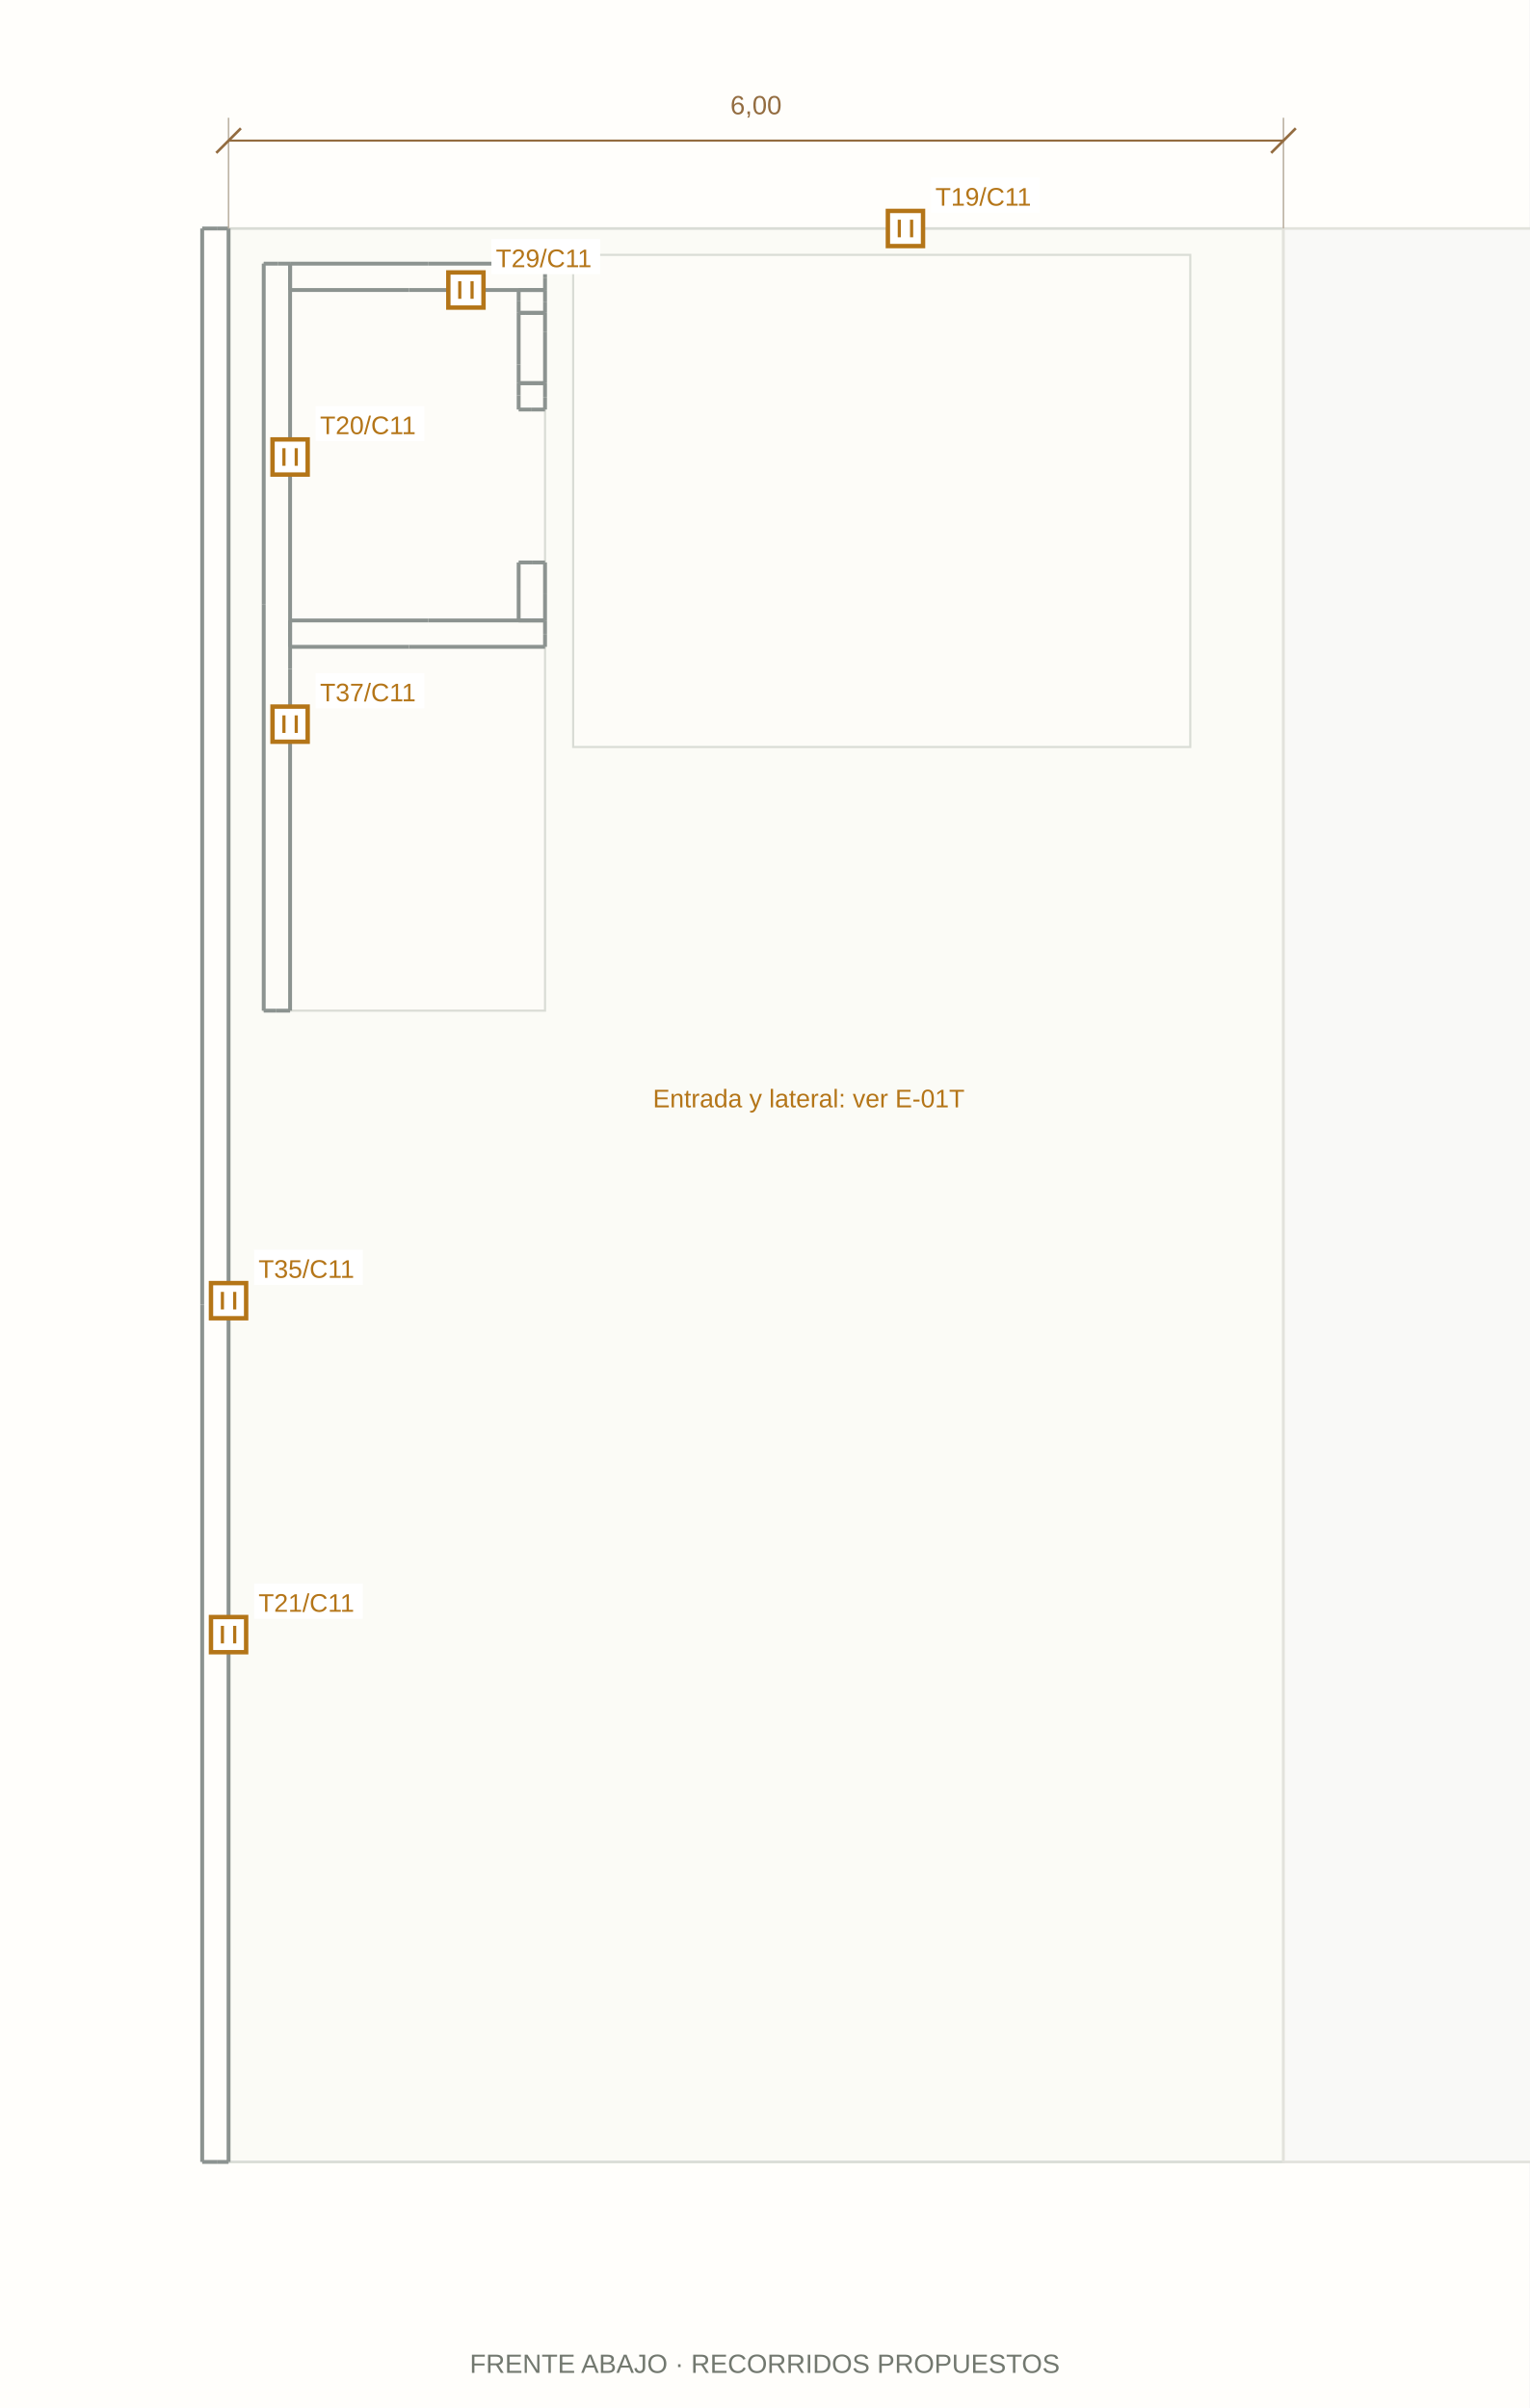
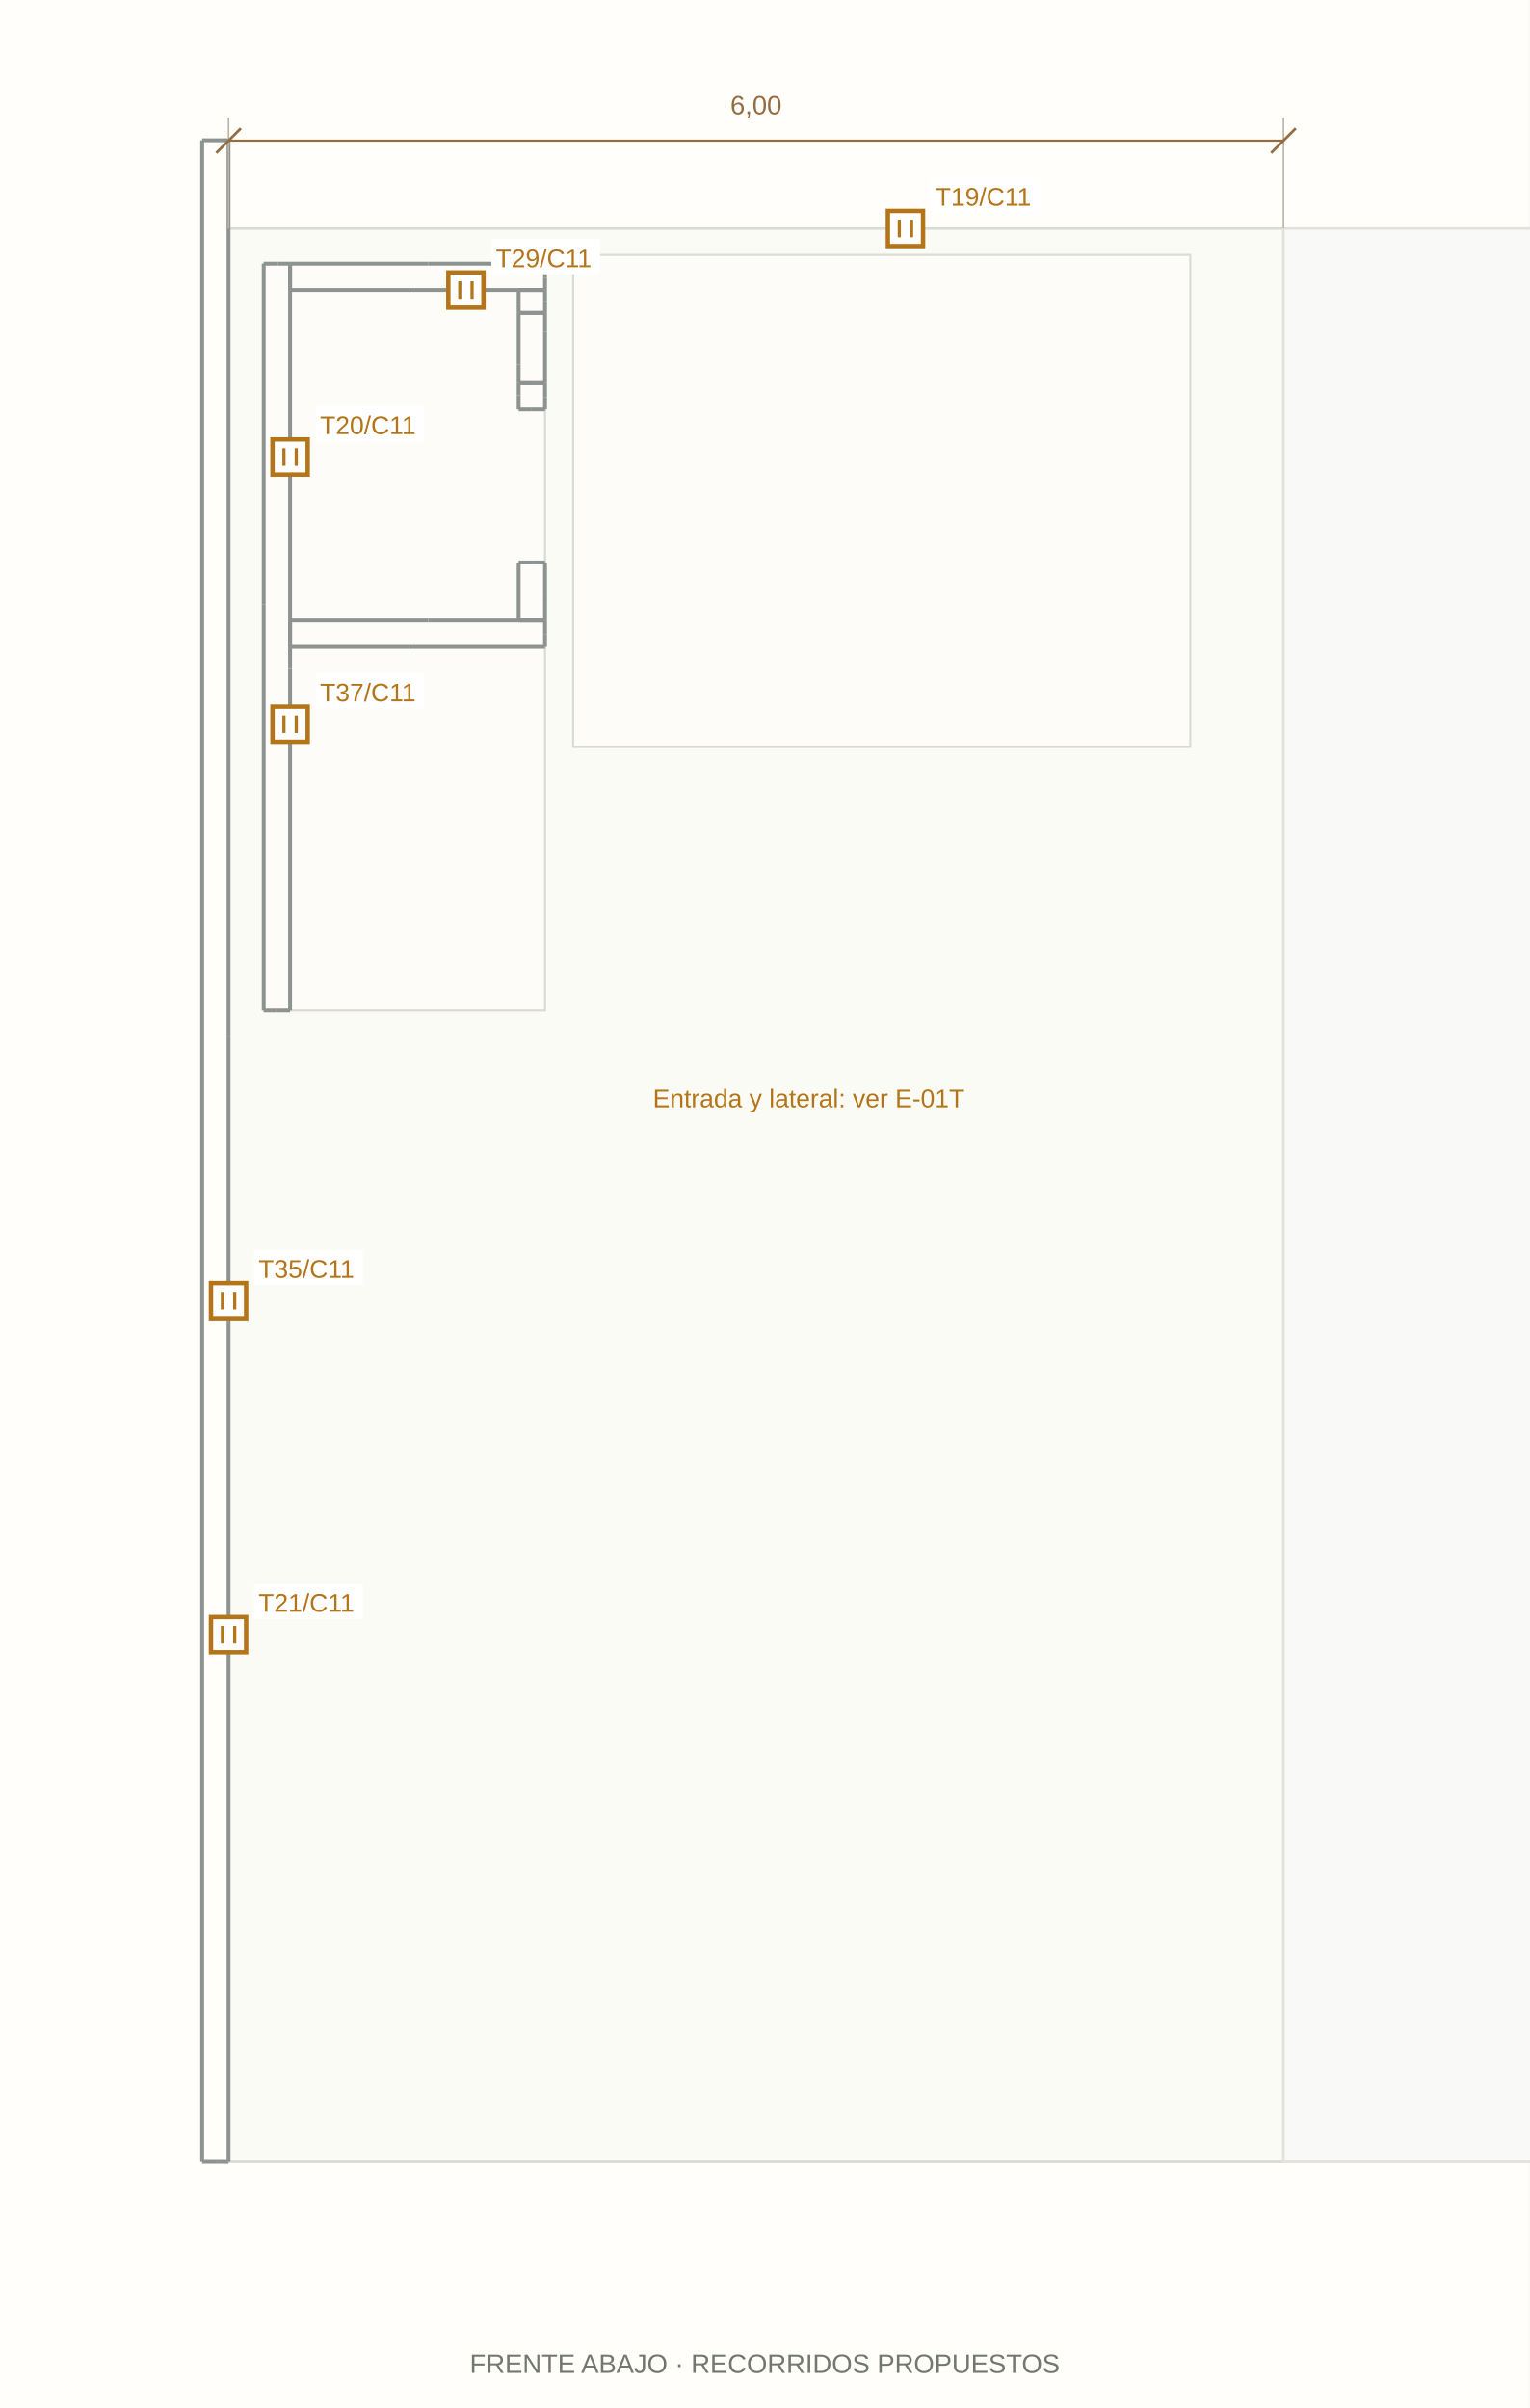
<svg xmlns="http://www.w3.org/2000/svg" viewBox="0 0 696 1096.0" role="img" aria-label="Tomacorrientes y equipos · Patio">
  <rect width="100%" height="100%" fill="#fffefb" />
  <polygon points="104.0,984.0 584.0,984.0 584.0,104.0 104.0,104.0" fill="#fbfbf6" stroke="#d9dcd5" stroke-width="1.2" />
  <polygon points="584.0,984.0 824.0,984.0 824.0,104.0 584.0,104.0" fill="#f9f9f7" stroke="#e2e2dc" stroke-width="1.2" />
  <polygon points="120.0,460.0 248.0,460.0 248.0,120.0 120.0,120.0" fill="#fdfcf8" stroke="#d9dcd5" stroke-width="0.96" />
  <polygon points="260.8,340.0 541.6,340.0 541.6,116.0 260.8,116.0" fill="#fdfcf8" stroke="#d9dcd5" stroke-width="0.96" />
  <polyline points="132.0,460.0 125.489,460.0" fill="none" stroke="#8c9390" stroke-width="1.76" />
  <polyline points="125.489,460.0 120.0,460.0" fill="none" stroke="#8c9390" stroke-width="1.76" />
  <polyline points="132.0,120.0 132.0,304.491" fill="none" stroke="#8c9390" stroke-width="1.76" />
  <polyline points="132.0,304.491 132.0,460.0" fill="none" stroke="#8c9390" stroke-width="1.76" />
  <polyline points="120.0,120.0 126.523,120.0" fill="none" stroke="#8c9390" stroke-width="1.76" />
  <polyline points="126.523,120.0 132.0,120.0" fill="none" stroke="#8c9390" stroke-width="1.76" />
  <polyline points="120.0,460.0 120.0,275.187" fill="none" stroke="#8c9390" stroke-width="1.76" />
  <polyline points="120.0,275.187 120.0,120.0" fill="none" stroke="#8c9390" stroke-width="1.76" />
  <polyline points="248.0,294.4 186.144,294.4" fill="none" stroke="#8c9390" stroke-width="1.76" />
  <polyline points="186.144,294.4 132.0,294.4" fill="none" stroke="#8c9390" stroke-width="1.76" />
  <polyline points="248.0,282.4 248.0,288.799" fill="none" stroke="#8c9390" stroke-width="1.76" />
  <polyline points="248.0,288.799 248.0,294.4" fill="none" stroke="#8c9390" stroke-width="1.76" />
  <polyline points="132.0,282.4 194.944,282.4" fill="none" stroke="#8c9390" stroke-width="1.76" />
  <polyline points="194.944,282.4 248.0,282.4" fill="none" stroke="#8c9390" stroke-width="1.76" />
  <polyline points="132.0,294.4 132.0,287.889" fill="none" stroke="#8c9390" stroke-width="1.76" />
  <polyline points="132.0,287.889 132.0,282.4" fill="none" stroke="#8c9390" stroke-width="1.76" />
  <polyline points="248.0,132.0 186.144,132.0" fill="none" stroke="#8c9390" stroke-width="1.76" />
  <polyline points="186.144,132.0 132.0,132.0" fill="none" stroke="#8c9390" stroke-width="1.76" />
  <polyline points="248.0,120.0 248.0,126.399" fill="none" stroke="#8c9390" stroke-width="1.76" />
  <polyline points="248.0,126.399 248.0,132.0" fill="none" stroke="#8c9390" stroke-width="1.76" />
  <polyline points="132.0,120.0 194.944,120.0" fill="none" stroke="#8c9390" stroke-width="1.76" />
  <polyline points="194.944,120.0 248.0,120.0" fill="none" stroke="#8c9390" stroke-width="1.76" />
  <polyline points="132.0,132.0 132.0,125.489" fill="none" stroke="#8c9390" stroke-width="1.76" />
  <polyline points="132.0,125.489 132.0,120.0" fill="none" stroke="#8c9390" stroke-width="1.76" />
  <polyline points="248.0,282.4 241.601,282.4" fill="none" stroke="#8c9390" stroke-width="1.76" />
  <polyline points="241.601,282.4 236.0,282.4" fill="none" stroke="#8c9390" stroke-width="1.76" />
  <polyline points="248.0,256.0 248.0,270.078" fill="none" stroke="#8c9390" stroke-width="1.76" />
  <polyline points="248.0,270.078 248.0,282.4" fill="none" stroke="#8c9390" stroke-width="1.76" />
  <polyline points="236.0,256.0 242.411,256.0" fill="none" stroke="#8c9390" stroke-width="1.76" />
  <polyline points="242.411,256.0 248.0,256.0" fill="none" stroke="#8c9390" stroke-width="1.76" />
  <polyline points="236.0,282.4 236.0,268.296" fill="none" stroke="#8c9390" stroke-width="1.76" />
  <polyline points="236.0,268.296 236.0,256.0" fill="none" stroke="#8c9390" stroke-width="1.76" />
  <polyline points="248.0,186.4 241.601,186.4" fill="none" stroke="#8c9390" stroke-width="1.76" />
  <polyline points="241.601,186.4 236.0,186.4" fill="none" stroke="#8c9390" stroke-width="1.76" />
  <polyline points="248.0,174.4 248.0,180.799" fill="none" stroke="#8c9390" stroke-width="1.76" />
  <polyline points="248.0,180.799 248.0,186.4" fill="none" stroke="#8c9390" stroke-width="1.76" />
  <polyline points="236.0,174.4 242.411,174.4" fill="none" stroke="#8c9390" stroke-width="1.76" />
  <polyline points="242.411,174.4 248.0,174.4" fill="none" stroke="#8c9390" stroke-width="1.76" />
  <polyline points="236.0,186.4 236.0,179.989" fill="none" stroke="#8c9390" stroke-width="1.76" />
  <polyline points="236.0,179.989 236.0,174.4" fill="none" stroke="#8c9390" stroke-width="1.76" />
  <polyline points="248.0,142.4 241.601,142.4" fill="none" stroke="#8c9390" stroke-width="1.76" />
  <polyline points="241.601,142.4 236.0,142.4" fill="none" stroke="#8c9390" stroke-width="1.76" />
  <polyline points="248.0,132.0 248.0,137.546" fill="none" stroke="#8c9390" stroke-width="1.76" />
  <polyline points="248.0,137.546 248.0,142.4" fill="none" stroke="#8c9390" stroke-width="1.76" />
  <polyline points="236.0,132.0 242.411,132.0" fill="none" stroke="#8c9390" stroke-width="1.76" />
  <polyline points="242.411,132.0 248.0,132.0" fill="none" stroke="#8c9390" stroke-width="1.76" />
  <polyline points="236.0,142.4 236.0,136.844" fill="none" stroke="#8c9390" stroke-width="1.76" />
  <polyline points="236.0,136.844 236.0,132.0" fill="none" stroke="#8c9390" stroke-width="1.76" />
  <polyline points="248.0,174.4 244.8,174.4" fill="none" stroke="#8c9390" stroke-width="1.76" />
  <polyline points="244.8,174.4 236.0,174.4" fill="none" stroke="#8c9390" stroke-width="1.76" />
  <polyline points="248.0,142.4 248.0,150.933" fill="none" stroke="#8c9390" stroke-width="1.76" />
  <polyline points="248.0,150.933 248.0,174.4" fill="none" stroke="#8c9390" stroke-width="1.76" />
  <polyline points="236.0,142.4 239.2,142.4" fill="none" stroke="#8c9390" stroke-width="1.76" />
  <polyline points="239.2,142.4 248.0,142.4" fill="none" stroke="#8c9390" stroke-width="1.76" />
  <polyline points="236.0,174.4 236.0,165.867" fill="none" stroke="#8c9390" stroke-width="1.76" />
  <polyline points="236.0,165.867 236.0,142.4" fill="none" stroke="#8c9390" stroke-width="1.76" />
-   <polyline points="92.0,984.0 92.0,593.867" fill="none" stroke="#8c9390" stroke-width="1.76" />
-   <polyline points="92.0,593.867 92.0,104.0" fill="none" stroke="#8c9390" stroke-width="1.76" />
-   <polyline points="104.0,984.0 104.0,593.867" fill="none" stroke="#8c9390" stroke-width="1.76" />
-   <polyline points="104.0,593.867 104.0,104.0" fill="none" stroke="#8c9390" stroke-width="1.76" />
  <polyline points="104.0,984.0 98.68,984.0" fill="none" stroke="#8c9390" stroke-width="1.76" />
  <polyline points="98.68,984.0 92.0,984.0" fill="none" stroke="#8c9390" stroke-width="1.76" />
-   <polyline points="104.0,104.0 98.68,104.0" fill="none" stroke="#8c9390" stroke-width="1.76" />
-   <polyline points="98.68,104.0 92.0,104.0" fill="none" stroke="#8c9390" stroke-width="1.76" />
+   <polyline points="104.0,63.84 104.0,471.778" fill="none" stroke="#8c9390" stroke-width="1.76" />
+   <polyline points="104.0,471.778 104.0,984.0" fill="none" stroke="#8c9390" stroke-width="1.76" />
+   <polyline points="92.0,63.84 97.32,63.84" fill="none" stroke="#8c9390" stroke-width="1.76" />
+   <polyline points="97.32,63.84 104.0,63.84" fill="none" stroke="#8c9390" stroke-width="1.76" />
+   <polyline points="92.0,984.0 92.0,576.062" fill="none" stroke="#8c9390" stroke-width="1.76" />
+   <polyline points="92.0,576.062 92.0,63.84" fill="none" stroke="#8c9390" stroke-width="1.76" />
  <polyline points="104.0,104.0 104.0,53.6" fill="none" stroke="#bdb3a4" stroke-width="0.72" data-plan-dimensions="true" />
  <polyline points="584.0,104.0 584.0,53.6" fill="none" stroke="#bdb3a4" stroke-width="0.72" data-plan-dimensions="true" />
  <polyline points="104.0,64.0 584.0,64.0" fill="none" stroke="#936c40" stroke-width="0.96" data-plan-dimensions="true" />
  <polyline points="98.4,69.6 109.6,58.4" fill="none" stroke="#936c40" stroke-width="1.2" data-plan-dimensions="true" />
  <polyline points="578.4,69.6 589.6,58.4" fill="none" stroke="#936c40" stroke-width="1.2" data-plan-dimensions="true" />
  <text x="344.0" y="52.0" font-family="Arial,sans-serif" font-size="12.0" fill="#936c40" text-anchor="middle" data-plan-dimensions="true">6,00</text>
  <text x="348.0" y="1080.0" font-family="Arial,sans-serif" font-size="12.0" fill="#72786f" text-anchor="middle">FRENTE ABAJO · RECORRIDOS PROPUESTOS</text>
  <polygon points="404.0,112.0 420.0,112.0 420.0,96.0 404.0,96.0" fill="#ffffff" stroke="#b47518" stroke-width="2.0" />
  <polyline points="409.2,108.0 409.2,100.0" fill="none" stroke="#b47518" stroke-width="1.44" />
  <polyline points="414.8,108.0 414.8,100.0" fill="none" stroke="#b47518" stroke-width="1.44" />
  <polygon points="423.6,96.8 473.072,96.8 473.072,80.8 423.6,80.8" fill="#ffffff" stroke="none" stroke-width="0" />
  <text x="425.6" y="93.6" font-family="Arial,sans-serif" font-size="11.6" fill="#b47518" text-anchor="start">T19/C11</text>
  <polygon points="124.0,216.0 140.0,216.0 140.0,200.0 124.0,200.0" fill="#ffffff" stroke="#b47518" stroke-width="2.0" />
  <polyline points="129.2,212.0 129.2,204.0" fill="none" stroke="#b47518" stroke-width="1.44" />
  <polyline points="134.8,212.0 134.8,204.0" fill="none" stroke="#b47518" stroke-width="1.44" />
  <polygon points="143.6,200.8 193.072,200.8 193.072,184.8 143.6,184.8" fill="#ffffff" stroke="none" stroke-width="0" />
  <text x="145.6" y="197.6" font-family="Arial,sans-serif" font-size="11.6" fill="#b47518" text-anchor="start">T20/C11</text>
  <polygon points="204.0,140.0 220.0,140.0 220.0,124.0 204.0,124.0" fill="#ffffff" stroke="#b47518" stroke-width="2.0" />
  <polyline points="209.2,136.0 209.2,128.0" fill="none" stroke="#b47518" stroke-width="1.44" />
  <polyline points="214.8,136.0 214.8,128.0" fill="none" stroke="#b47518" stroke-width="1.44" />
  <polygon points="223.6,124.8 273.072,124.8 273.072,108.8 223.6,108.8" fill="#ffffff" stroke="none" stroke-width="0" />
  <text x="225.6" y="121.6" font-family="Arial,sans-serif" font-size="11.6" fill="#b47518" text-anchor="start">T29/C11</text>
  <polygon points="96.0,752.0 112.0,752.0 112.0,736.0 96.0,736.0" fill="#ffffff" stroke="#b47518" stroke-width="2.0" />
  <polyline points="101.2,748.0 101.2,740.0" fill="none" stroke="#b47518" stroke-width="1.44" />
  <polyline points="106.8,748.0 106.8,740.0" fill="none" stroke="#b47518" stroke-width="1.44" />
  <polygon points="115.6,736.8 165.072,736.8 165.072,720.8 115.6,720.8" fill="#ffffff" stroke="none" stroke-width="0" />
  <text x="117.6" y="733.6" font-family="Arial,sans-serif" font-size="11.6" fill="#b47518" text-anchor="start">T21/C11</text>
  <polygon points="96.0,600.0 112.0,600.0 112.0,584.0 96.0,584.0" fill="#ffffff" stroke="#b47518" stroke-width="2.0" />
  <polyline points="101.2,596.0 101.2,588.0" fill="none" stroke="#b47518" stroke-width="1.44" />
  <polyline points="106.8,596.0 106.8,588.0" fill="none" stroke="#b47518" stroke-width="1.44" />
  <polygon points="115.6,584.8 165.072,584.8 165.072,568.8 115.6,568.8" fill="#ffffff" stroke="none" stroke-width="0" />
  <text x="117.6" y="581.6" font-family="Arial,sans-serif" font-size="11.6" fill="#b47518" text-anchor="start">T35/C11</text>
  <polygon points="124.0,337.6 140.0,337.6 140.0,321.6 124.0,321.6" fill="#ffffff" stroke="#b47518" stroke-width="2.0" />
  <polyline points="129.2,333.6 129.2,325.6" fill="none" stroke="#b47518" stroke-width="1.44" />
  <polyline points="134.8,333.6 134.8,325.6" fill="none" stroke="#b47518" stroke-width="1.44" />
  <polygon points="143.6,322.4 193.072,322.4 193.072,306.4 143.6,306.4" fill="#ffffff" stroke="none" stroke-width="0" />
  <text x="145.6" y="319.2" font-family="Arial,sans-serif" font-size="11.6" fill="#b47518" text-anchor="start">T37/C11</text>
  <text x="368.0" y="504.0" font-family="Arial,sans-serif" font-size="11.6" fill="#b47518" text-anchor="middle">Entrada y lateral: ver E-01T</text>
</svg>
